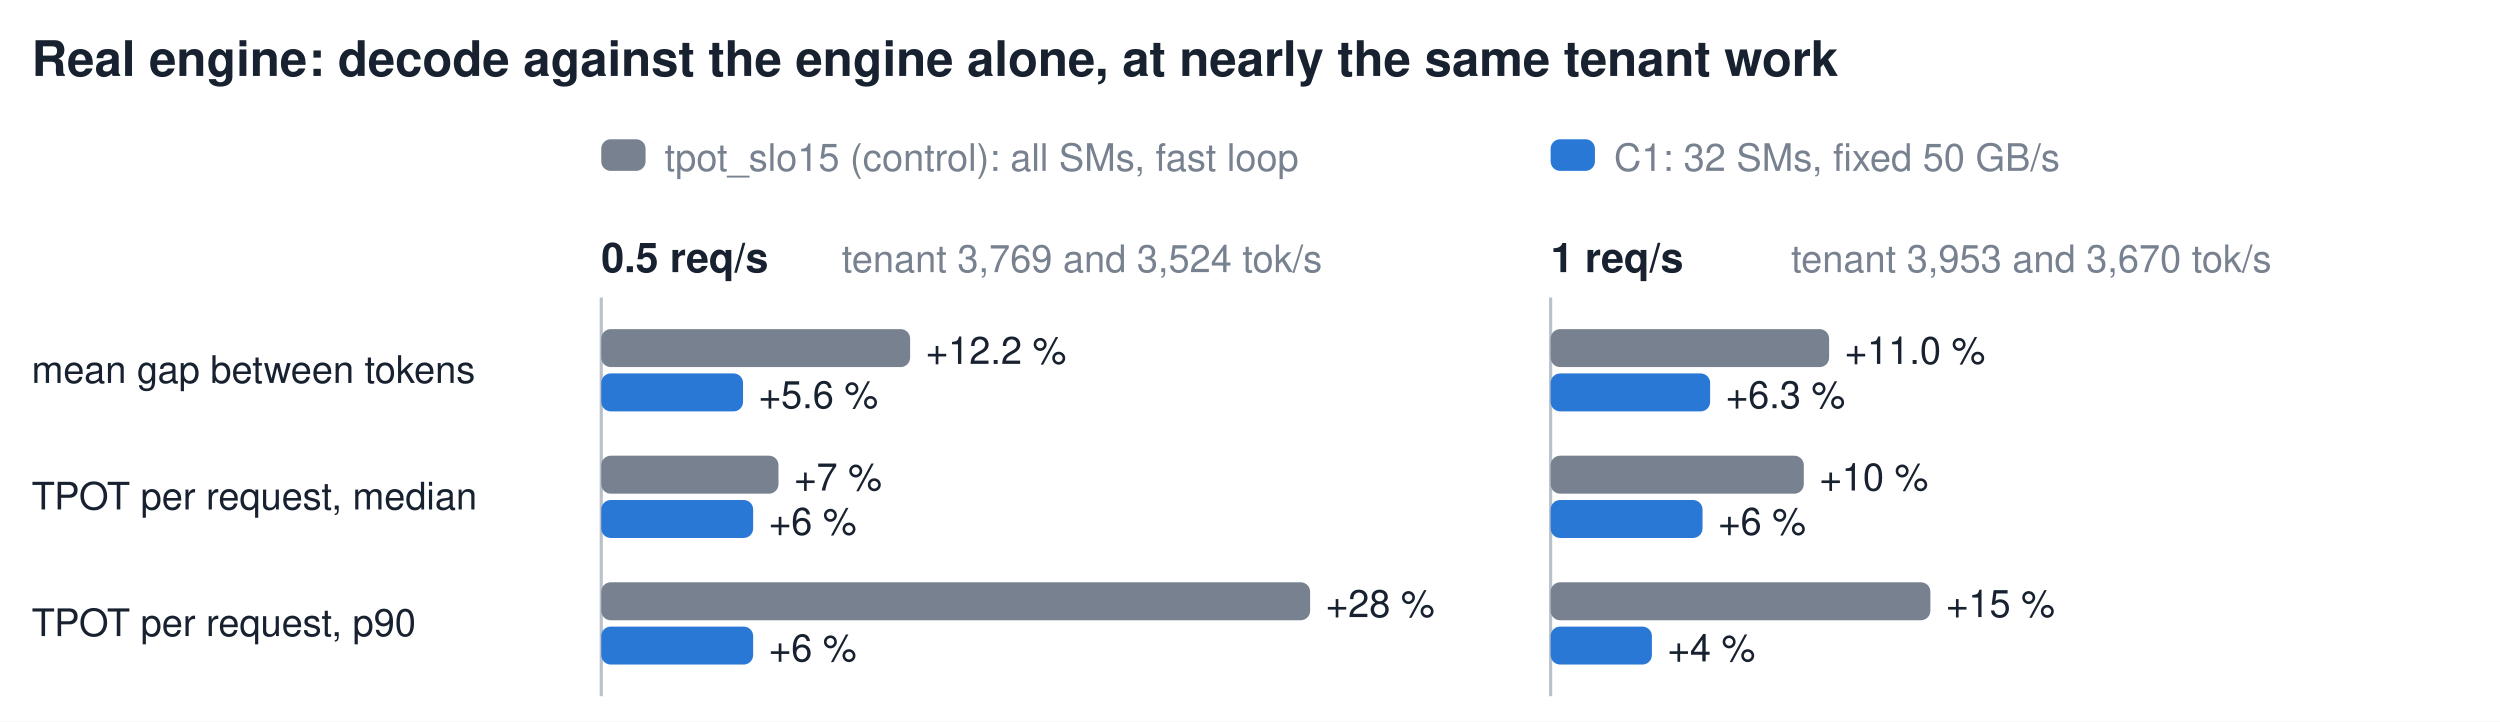
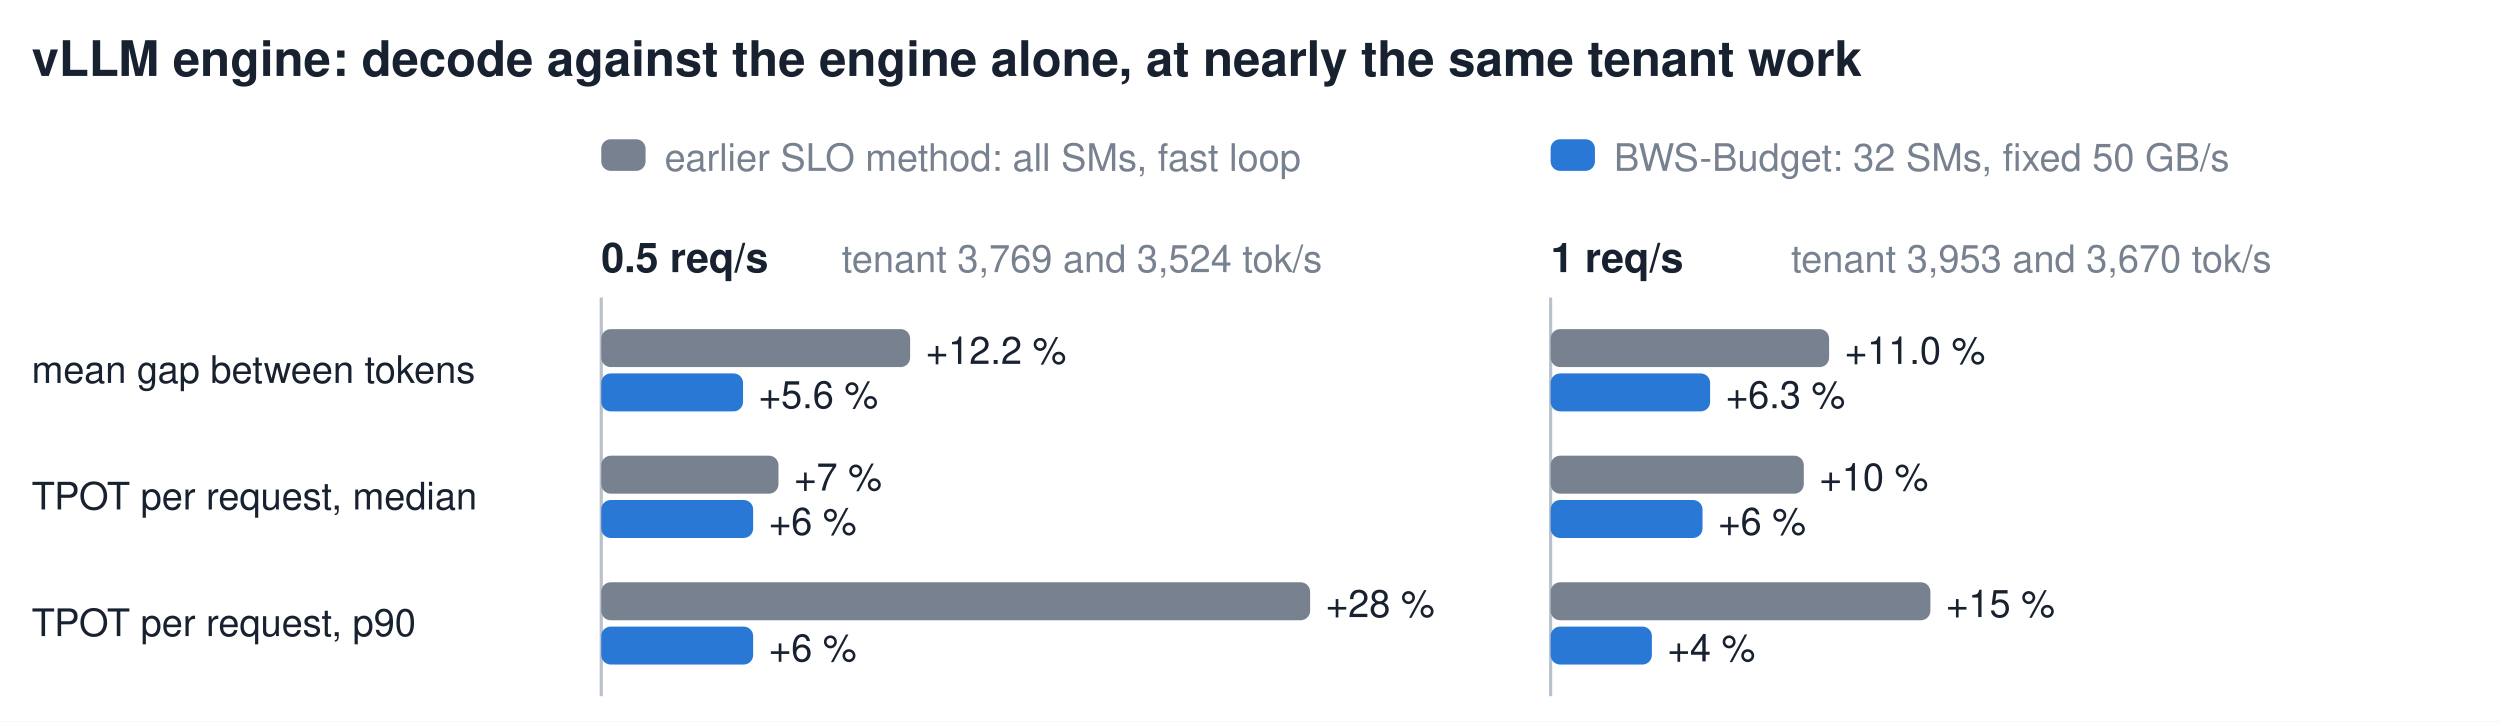
<svg xmlns="http://www.w3.org/2000/svg" viewBox="0 0 790 228" width="790" height="228">
  <style>svg{background:#fff} text{font-family:"IBM Plex Sans","Segoe UI",Helvetica,Arial,sans-serif}
.d-box{fill:#ffffff;stroke:#b9c1cd;stroke-width:1.4}.d-soft{fill:#eaf1fb;stroke:#2a78d6;stroke-width:1.2}.d-good{fill:#e7f5ee;stroke:#178a58;stroke-width:1.2}
.d-warn{fill:#fbf3dc;stroke:#9a6a00;stroke-width:1.2}.d-ten{fill:#fdeee6;stroke:#eb6834;stroke-width:1.2}.d-bad{fill:#fbecec;stroke:#cf3a3a;stroke-width:1.4}
.d-zone{fill:none;stroke:#b9c1cd;stroke-width:1.2;stroke-dasharray:5 4}
.d-t{fill:#18212f;font-size:13px}.d-s{fill:#18212f;font-size:12px}.d-b{fill:#18212f;font-size:14px;font-weight:600}.d-h{fill:#18212f;font-size:15.5px;font-weight:600}
.d-m{fill:#77818f;font-size:12px}.d-g{fill:#178a58;font-size:12.5px;font-weight:600}.d-r{fill:#cf3a3a;font-size:12.5px;font-weight:600}.d-ln{stroke:#465166;stroke-width:1.5;fill:none}</style>
  <rect width="790" height="228" fill="#fff" />
  <defs>
    <marker id="arr" viewBox="0 0 8 8" refX="7" refY="4" markerWidth="7" markerHeight="7" orient="auto">
      <path d="M0 0L8 4L0 8z" fill="#465166" />
    </marker>
  </defs>
-   <text class="d-h" x="10.0" y="24.0">Real engine: decode against the engine alone, at nearly the same tenant work</text>
+   <text class="d-h" x="10.0" y="24.0">vLLM engine: decode against the engine alone, at nearly the same tenant work</text>
  <g transform="translate(0,40)">
    <rect x="190.0" y="4.0" width="14.0" height="10.0" rx="3" fill="#77818f" />
-     <text class="d-m" x="210.0" y="14.0">tpot_slo15 (control): all SMs, fast loop</text>
+     <text class="d-m" x="210.0" y="14.0">earlier SLO method: all SMs, fast loop</text>
    <rect x="490.0" y="4.0" width="14.0" height="10.0" rx="3" fill="#2a78d6" />
-     <text class="d-m" x="510.0" y="14.0">C1: 32 SMs, fixed 50 GB/s</text>
+     <text class="d-m" x="510.0" y="14.0">BWS-Budget: 32 SMs, fixed 50 GB/s</text>
    <text class="d-b" x="190.0" y="46.0" style="font-size:13px">0.5 req/s</text>
    <text class="d-m" x="266.0" y="46.0">tenant 3,769 and 3,524 tok/s</text>
    <path d="M190 54V180" stroke="#b9c1cd" stroke-width="1" fill="none" />
    <text class="d-s" x="10.0" y="81.0">mean gap between tokens</text>
    <rect x="190.0" y="64.0" width="97.6" height="12.0" rx="3" fill="#77818f" />
    <text class="d-s" x="292.6" y="75.0">+12.2 %</text>
    <rect x="190.0" y="78.0" width="44.8" height="12.0" rx="3" fill="#2a78d6" />
    <text class="d-s" x="239.8" y="89.0">+5.6 %</text>
    <text class="d-s" x="10.0" y="121.0">TPOT per request, median</text>
    <rect x="190.0" y="104.0" width="56.0" height="12.0" rx="3" fill="#77818f" />
    <text class="d-s" x="251.0" y="115.0">+7 %</text>
    <rect x="190.0" y="118.0" width="48.0" height="12.0" rx="3" fill="#2a78d6" />
    <text class="d-s" x="243.0" y="129.0">+6 %</text>
    <text class="d-s" x="10.0" y="161.0">TPOT per request, p90</text>
    <rect x="190.0" y="144.0" width="224.0" height="12.0" rx="3" fill="#77818f" />
    <text class="d-s" x="419.0" y="155.0">+28 %</text>
    <rect x="190.0" y="158.0" width="48.0" height="12.0" rx="3" fill="#2a78d6" />
    <text class="d-s" x="243.0" y="169.0">+6 %</text>
    <text class="d-b" x="490.0" y="46.0" style="font-size:13px">1 req/s</text>
    <text class="d-m" x="566.0" y="46.0">tenant 3,953 and 3,670 tok/s</text>
    <path d="M490 54V180" stroke="#b9c1cd" stroke-width="1" fill="none" />
    <rect x="490.0" y="64.0" width="88.0" height="12.0" rx="3" fill="#77818f" />
    <text class="d-s" x="583.0" y="75.0">+11.0 %</text>
    <rect x="490.0" y="78.0" width="50.4" height="12.0" rx="3" fill="#2a78d6" />
    <text class="d-s" x="545.4" y="89.0">+6.3 %</text>
    <rect x="490.0" y="104.0" width="80.0" height="12.0" rx="3" fill="#77818f" />
    <text class="d-s" x="575.0" y="115.0">+10 %</text>
    <rect x="490.0" y="118.0" width="48.0" height="12.0" rx="3" fill="#2a78d6" />
    <text class="d-s" x="543.0" y="129.0">+6 %</text>
    <rect x="490.0" y="144.0" width="120.0" height="12.0" rx="3" fill="#77818f" />
    <text class="d-s" x="615.0" y="155.0">+15 %</text>
    <rect x="490.0" y="158.0" width="32.0" height="12.0" rx="3" fill="#2a78d6" />
    <text class="d-s" x="527.0" y="169.0">+4 %</text>
  </g>
</svg>
